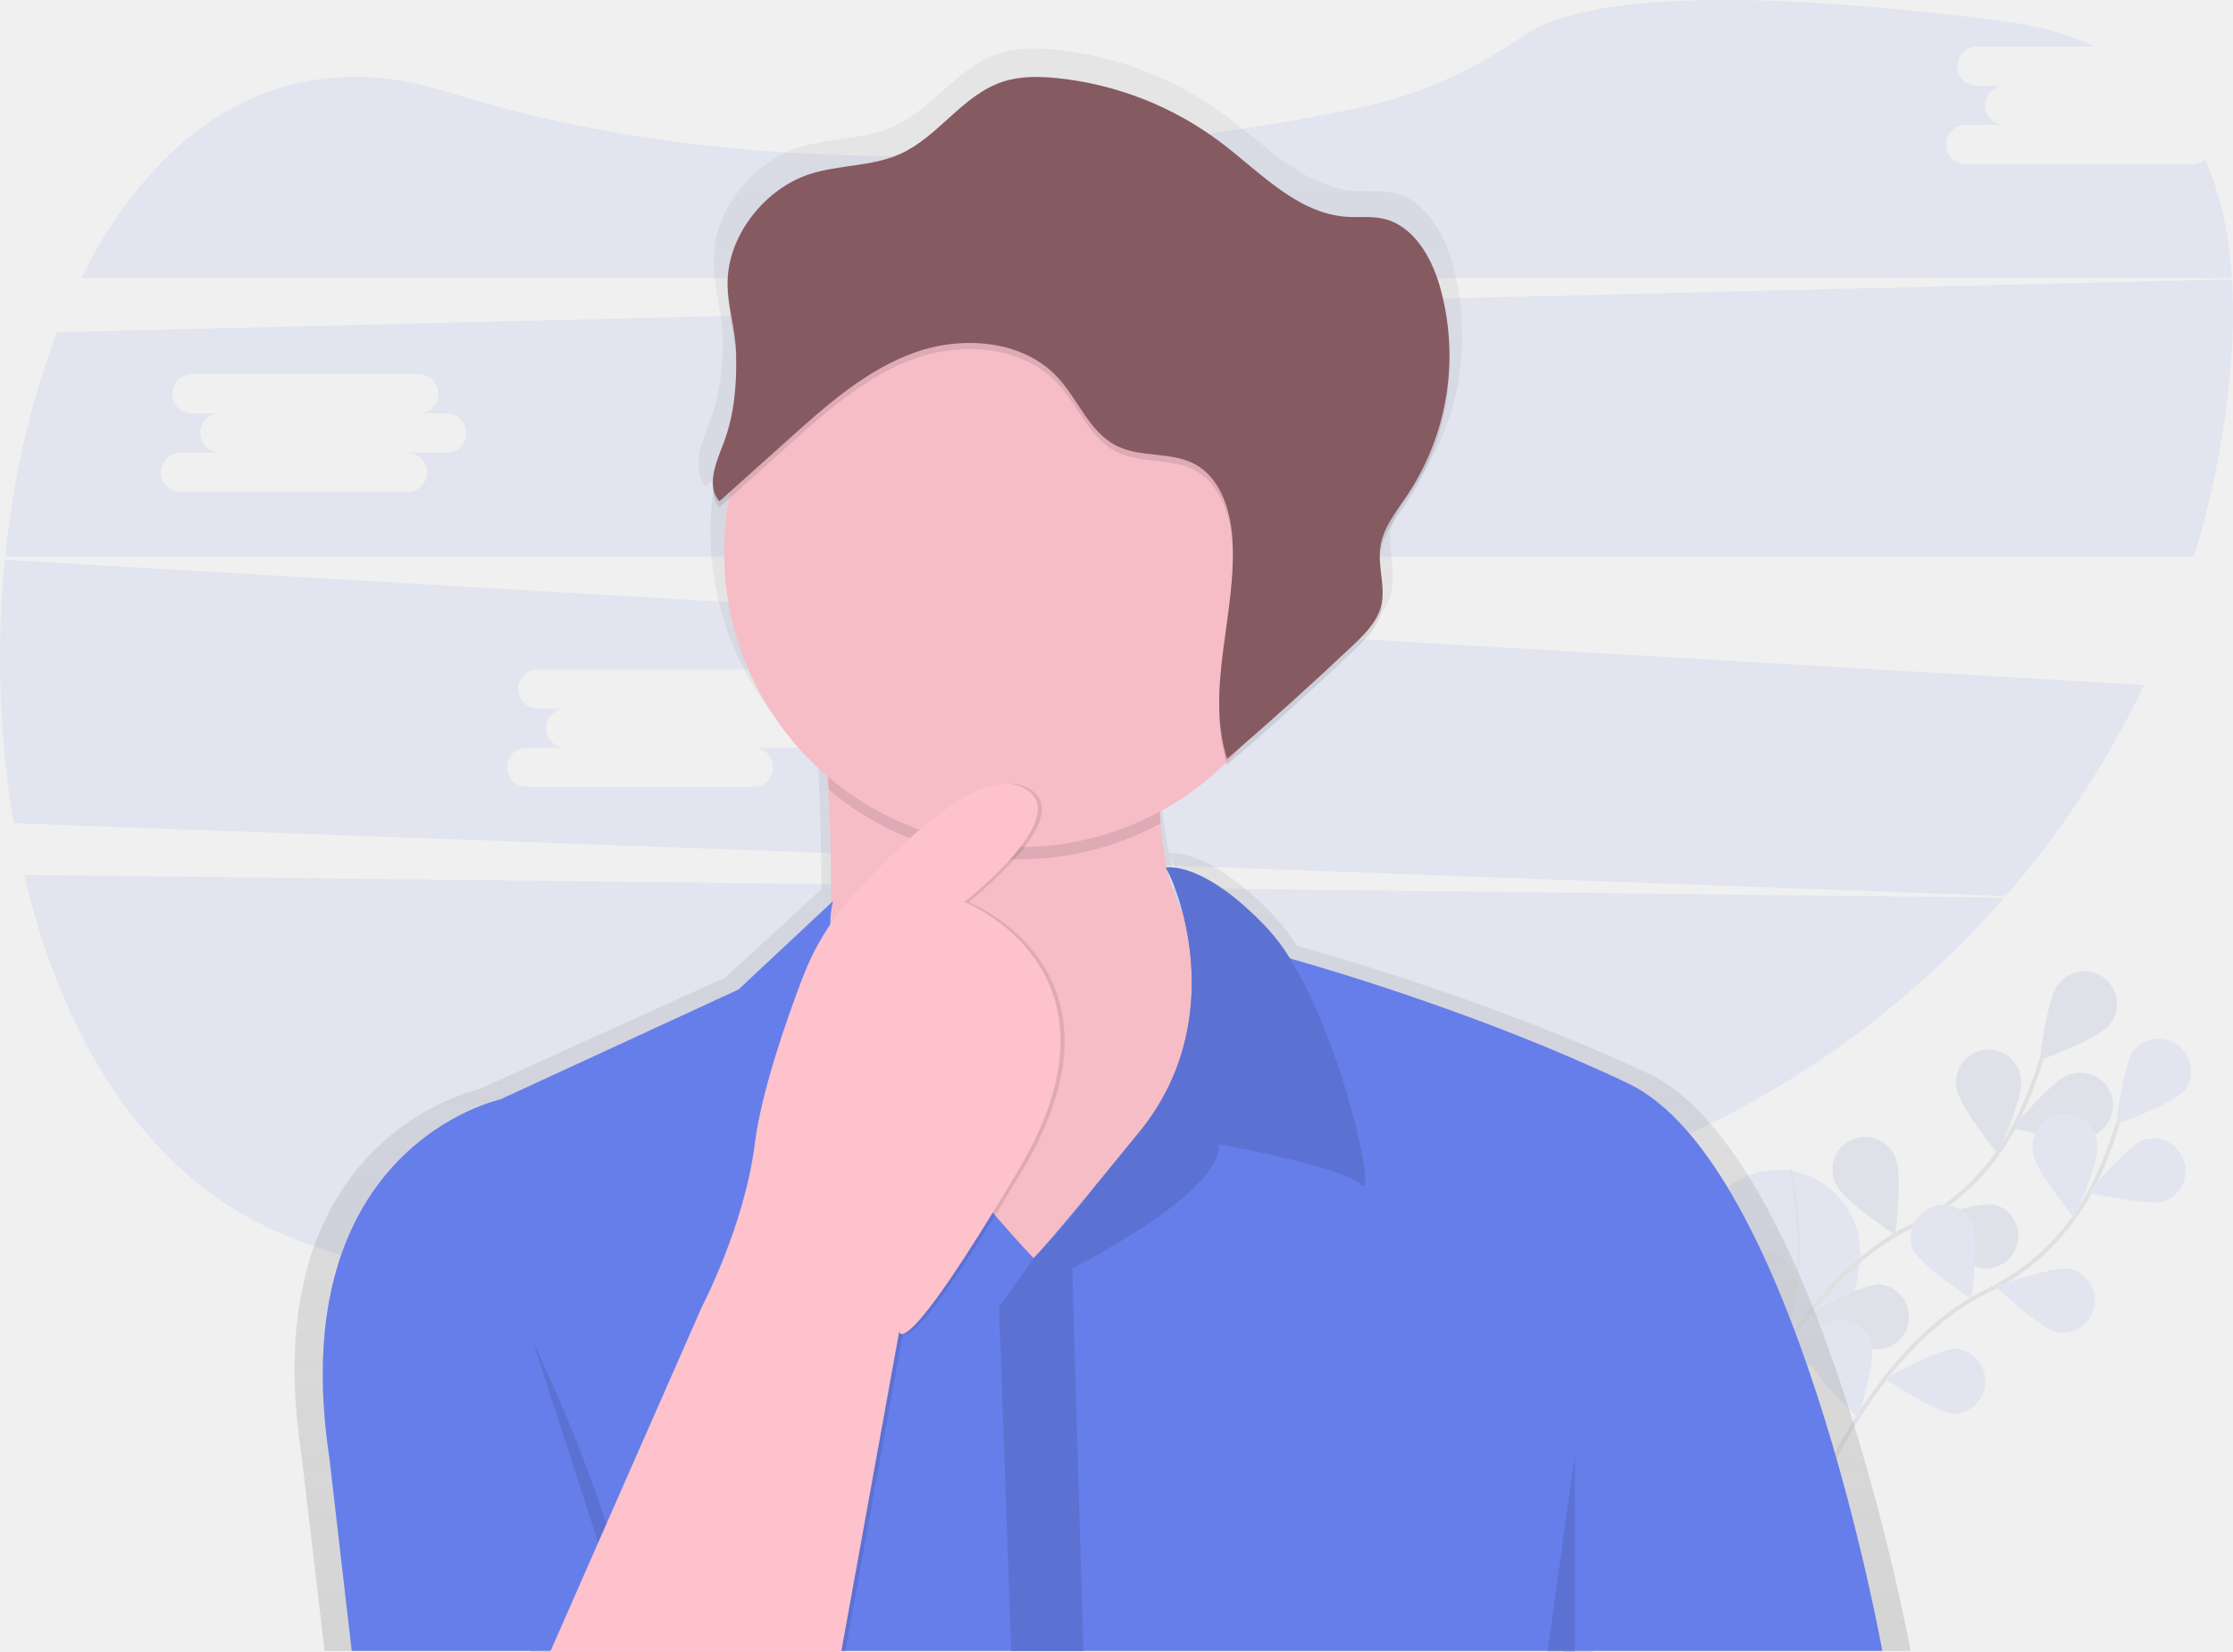
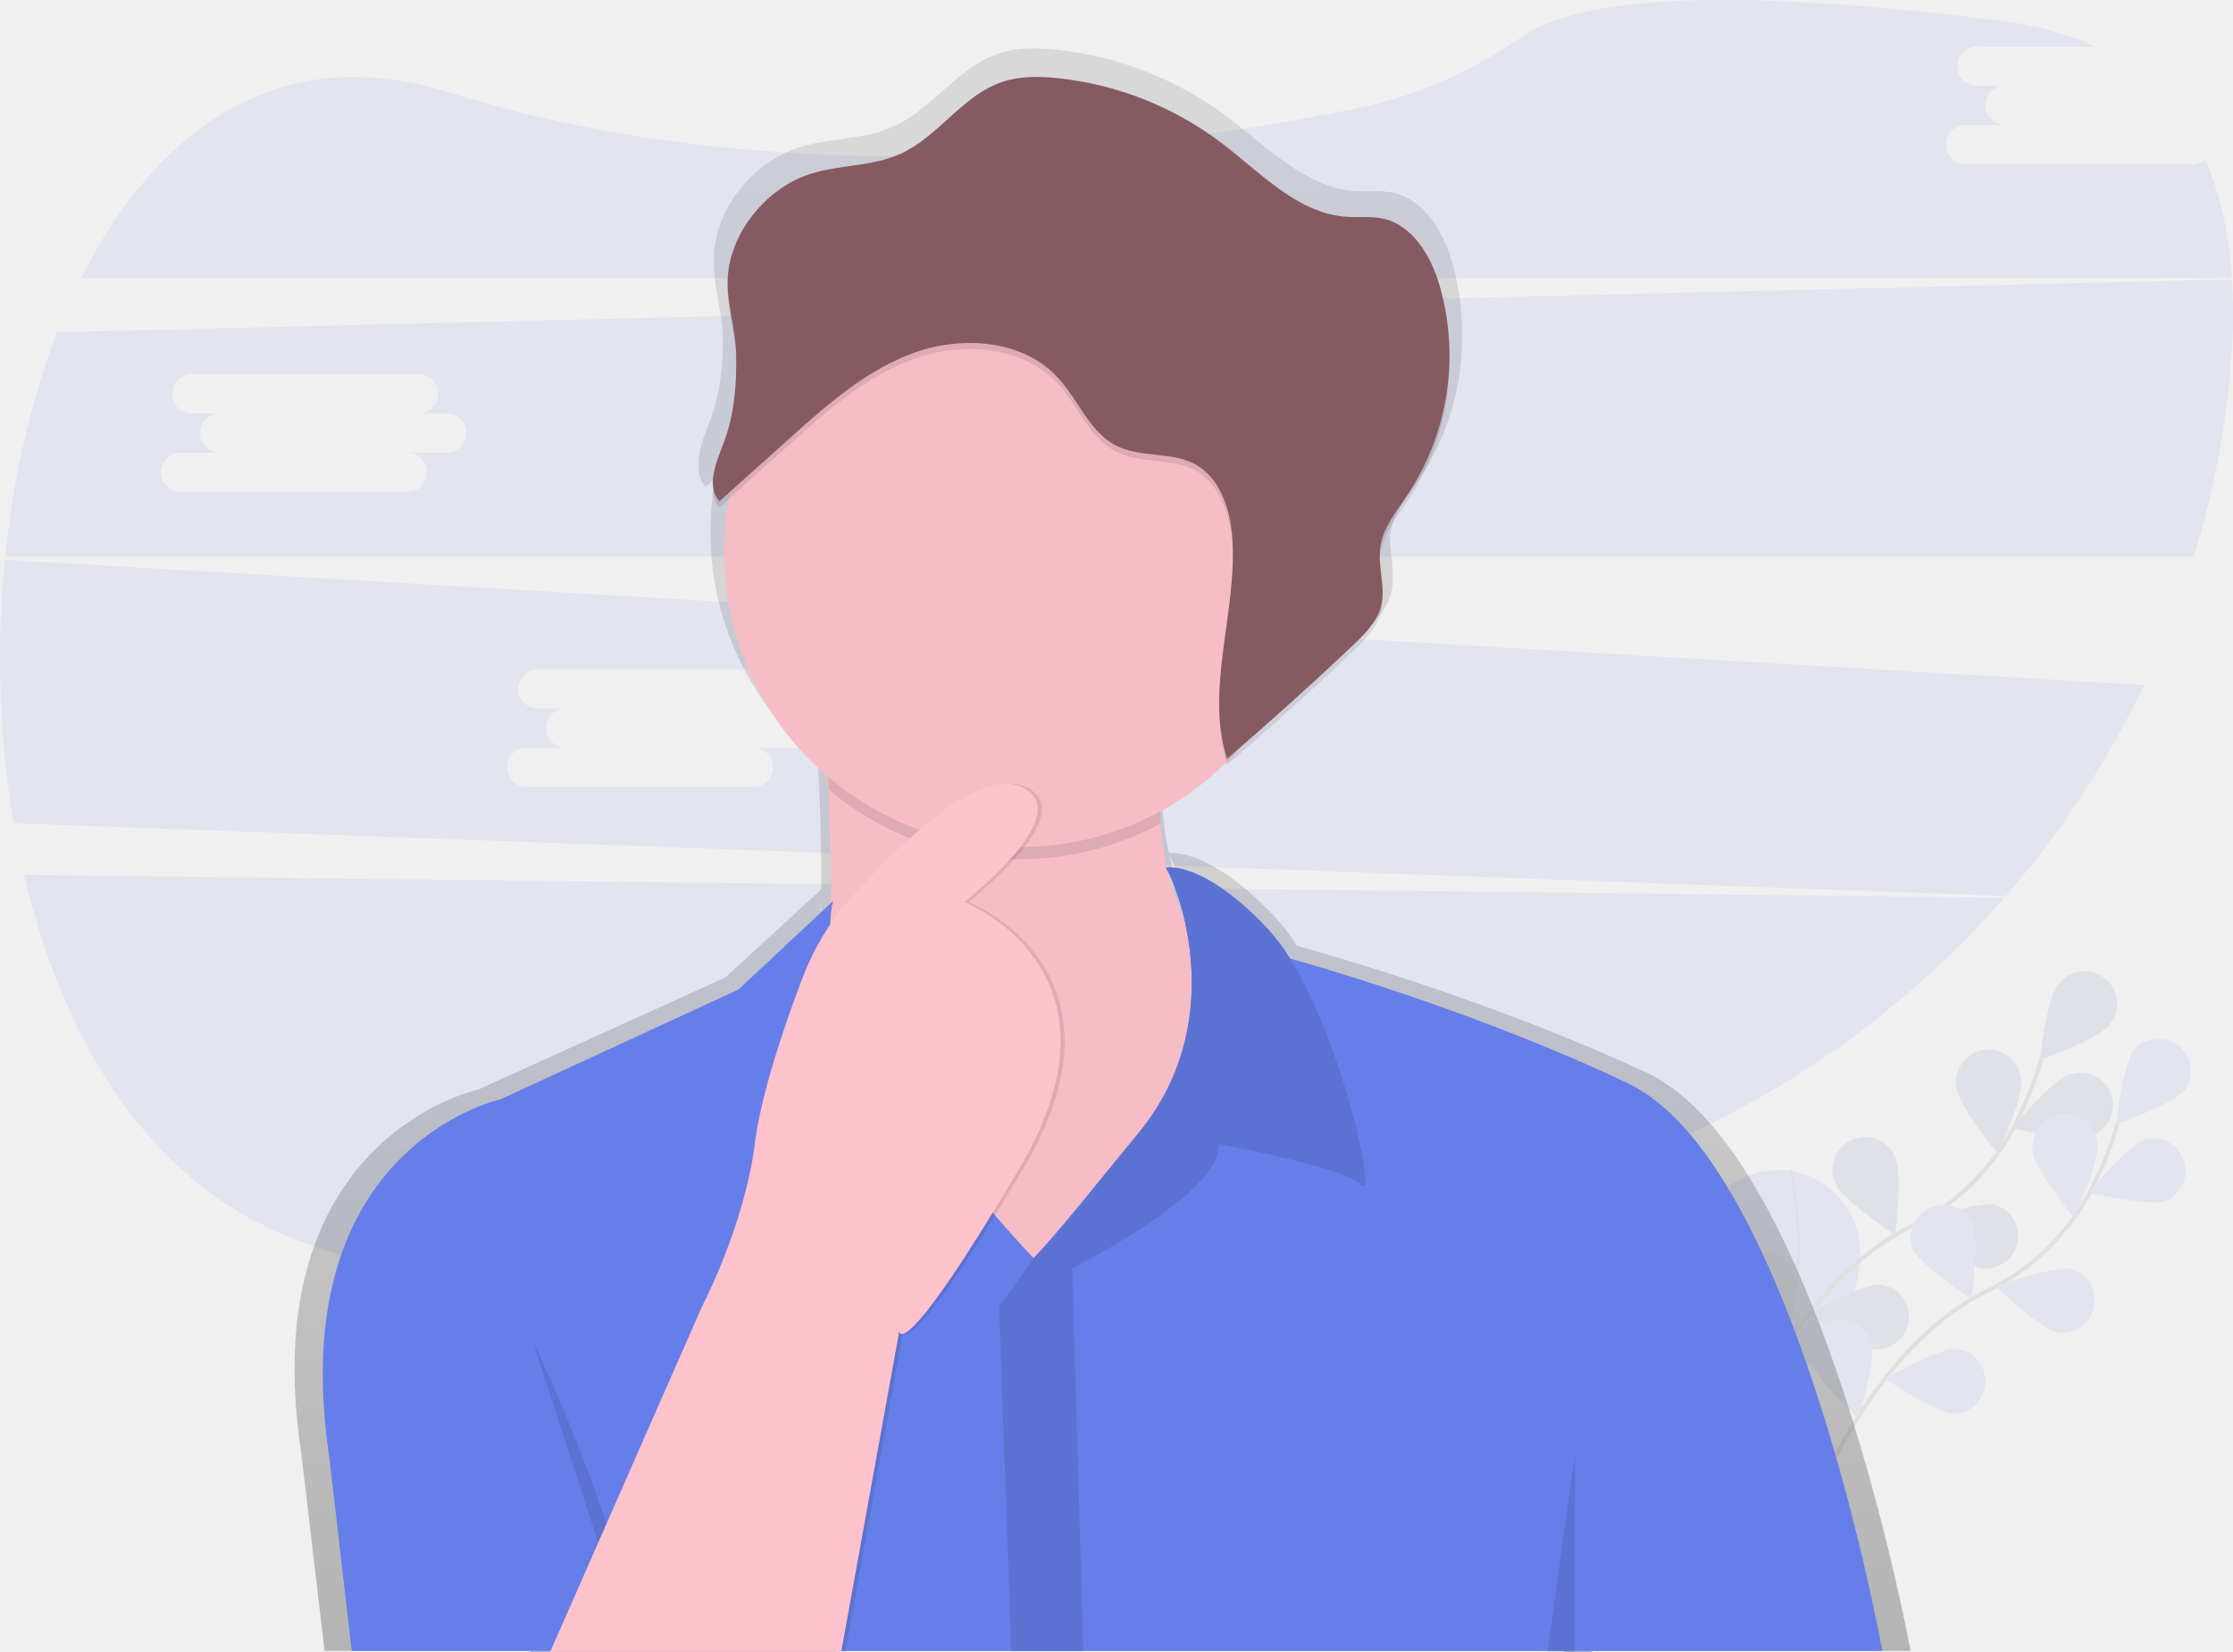
<svg xmlns="http://www.w3.org/2000/svg" id="fafd2220-3b39-4538-bdd8-5627e33a2e32" data-name="Layer 1" width="1097.1" height="811.81" viewBox="0 0 1097.1 811.81">
  <defs>
    <linearGradient id="1c2fe1a5-71ac-4c34-8a58-b17380e220b9" x1="593.13" y1="855.9" x2="593.13" y2="67.88" gradientUnits="userSpaceOnUse">
-       <stop offset="0" stop-color="gray" stop-opacity="0.25" />
-       <stop offset="0.54" stop-color="gray" stop-opacity="0.12" />
-       <stop offset="1" stop-color="gray" stop-opacity="0.1" />
+       <stop offset="0" stopColor="gray" stop-opacity="0.25" />
+       <stop offset="0.54" stopColor="gray" stop-opacity="0.12" />
+       <stop offset="1" stopColor="gray" stop-opacity="0.1" />
    </linearGradient>
  </defs>
  <g opacity="0.1">
    <path d="M929.91,619.25S851.59,609.08,910,735.84c0,0,53.23-22.81,55.35-74.26a40.94,40.94,0,0,0-34.33-42.17Z" transform="translate(-51.45 -44.1)" fill="#667eea" />
    <path d="M931.06,619.06s17.73,70.68-21,116.79" transform="translate(-51.45 -44.1)" fill="none" stroke="#535461" stroke-miterlimit="10" />
    <path d="M909,742.38s28.2-69.5,80.86-95.28A113.65,113.65,0,0,0,1041.47,597a191.13,191.13,0,0,0,12.93-32.47" transform="translate(-51.45 -44.1)" fill="none" stroke="#535461" stroke-miterlimit="10" stroke-width="2" />
    <path d="M1087.49,548.1c-5.49,6.9-33.9,17-33.9,17s3.42-30,8.91-36.85a16,16,0,1,1,25,19.88Z" transform="translate(-51.45 -44.1)" fill="#667eea" />
    <path d="M1077.74,602.75c-8.36,2.81-37.68-4.18-37.68-4.18s19.15-23.28,27.51-26.09a16,16,0,1,1,10.17,30.27Z" transform="translate(-51.45 -44.1)" fill="#667eea" />
    <path d="M1024.88,667.36c-8.63-1.79-30.42-22.63-30.42-22.63s28.28-10.43,36.92-8.64a16,16,0,0,1-6.5,31.26Z" transform="translate(-51.45 -44.1)" fill="#667eea" />
    <path d="M973.88,707.24c-8.81-.31-33.81-17.16-33.81-17.16S966.19,675,975,675.32a16,16,0,0,1-1.12,31.91Z" transform="translate(-51.45 -44.1)" fill="#667eea" />
    <path d="M1012.76,579c1.13,8.75,20.22,32.07,20.22,32.07s12.57-27.4,11.45-36.15a16,16,0,1,0-31.67,4.08Z" transform="translate(-51.45 -44.1)" fill="#667eea" />
    <path d="M953.7,626.44c3.69,8,28.89,24.55,28.89,24.55s3.8-29.91.11-37.91a16,16,0,1,0-29,13.37Z" transform="translate(-51.45 -44.1)" fill="#667eea" />
    <path d="M902.62,680.38c2.28,8.52,24.33,29.08,24.33,29.08s8.8-28.83,6.51-37.35a16,16,0,1,0-30.84,8.27Z" transform="translate(-51.45 -44.1)" fill="#667eea" />
    <path d="M1087.49,548.1c-5.49,6.9-33.9,17-33.9,17s3.42-30,8.91-36.85a16,16,0,1,1,25,19.88Z" transform="translate(-51.45 -44.1)" opacity="0.25" />
    <path d="M1077.74,602.75c-8.36,2.81-37.68-4.18-37.68-4.18s19.15-23.28,27.51-26.09a16,16,0,1,1,10.17,30.27Z" transform="translate(-51.45 -44.1)" opacity="0.25" />
    <path d="M1024.88,667.36c-8.63-1.79-30.42-22.63-30.42-22.63s28.28-10.43,36.92-8.64a16,16,0,0,1-6.5,31.26Z" transform="translate(-51.45 -44.1)" opacity="0.25" />
    <path d="M973.88,707.24c-8.81-.31-33.81-17.16-33.81-17.16S966.19,675,975,675.32a16,16,0,0,1-1.12,31.91Z" transform="translate(-51.45 -44.1)" opacity="0.25" />
    <path d="M1012.76,579c1.13,8.75,20.22,32.07,20.22,32.07s12.57-27.4,11.45-36.15a16,16,0,1,0-31.67,4.08Z" transform="translate(-51.45 -44.1)" opacity="0.25" />
    <path d="M953.7,626.44c3.69,8,28.89,24.55,28.89,24.55s3.8-29.91.11-37.91a16,16,0,1,0-29,13.37Z" transform="translate(-51.45 -44.1)" opacity="0.25" />
    <path d="M902.62,680.38c2.28,8.52,24.33,29.08,24.33,29.08s8.8-28.83,6.51-37.35a16,16,0,1,0-30.84,8.27Z" transform="translate(-51.45 -44.1)" opacity="0.25" />
    <path d="M946.56,774s28.2-69.5,80.86-95.28A113.65,113.65,0,0,0,1079,628.61a191.13,191.13,0,0,0,12.93-32.47" transform="translate(-51.45 -44.1)" fill="none" stroke="#535461" stroke-miterlimit="10" stroke-width="2" />
    <path d="M1125,579.7c-5.49,6.9-33.9,17-33.9,17s3.42-30,8.91-36.85a16,16,0,0,1,25,19.88Z" transform="translate(-51.45 -44.1)" fill="#667eea" />
    <path d="M1115.27,634.35c-8.36,2.81-37.68-4.18-37.68-4.18s19.15-23.28,27.51-26.09a16,16,0,0,1,10.17,30.27Z" transform="translate(-51.45 -44.1)" fill="#667eea" />
    <path d="M1062.41,699c-8.63-1.79-30.42-22.63-30.42-22.63s28.28-10.43,36.92-8.64a16,16,0,0,1-6.5,31.26Z" transform="translate(-51.45 -44.1)" fill="#667eea" />
    <path d="M1011.4,738.83c-8.81-.31-33.81-17.16-33.81-17.16s26.12-15.06,34.93-14.75a16,16,0,0,1-1.12,31.91Z" transform="translate(-51.45 -44.1)" fill="#667eea" />
    <path d="M1050.28,610.64c1.13,8.75,20.22,32.07,20.22,32.07s12.57-27.4,11.45-36.15a16,16,0,1,0-31.67,4.08Z" transform="translate(-51.45 -44.1)" fill="#667eea" />
    <path d="M991.23,658c3.69,8,28.89,24.55,28.89,24.55s3.8-29.91.11-37.91a16,16,0,0,0-29,13.37Z" transform="translate(-51.45 -44.1)" fill="#667eea" />
    <path d="M940.15,712c2.28,8.52,24.33,29.08,24.33,29.08s8.8-28.83,6.51-37.35A16,16,0,0,0,940.15,712Z" transform="translate(-51.45 -44.1)" fill="#667eea" />
  </g>
  <path d="M63.3,474.07c17.36,74.2,54.11,138.34,112.19,169.43,120.7,64.61,392.91,31.29,596.07-7A465.21,465.21,0,0,0,1036.09,485.3Z" transform="translate(-51.45 -44.1)" fill="#667eea" opacity="0.1" />
  <path d="M1128.65,124.81H1017.18a9.63,9.63,0,1,1,0-19.27h19.27a9.63,9.63,0,0,1,0-19.27h-13.76a9.63,9.63,0,0,1,0-19.27h58.18c-12.91-6-28-10.27-45.38-12.51-158.64-20.38-215.28-6.9-235.26,7-24.65,17.1-52.15,29.68-81.54,35.74C620.8,117.4,437.75,141.7,271.84,89.43c-82.46-26-143.75,17.92-180.48,91.28H1148c-1.38-21.32-5.51-41-13.09-58.24A9.58,9.58,0,0,1,1128.65,124.81Z" transform="translate(-51.45 -44.1)" fill="#667eea" opacity="0.1" />
  <path d="M53.84,319.2a491.06,491.06,0,0,0,4.33,129.46l978.68,35.79a460,460,0,0,0,68-103.7Zm387.08,92.35H421.65a9.63,9.63,0,0,1,0,19.27H310.18a9.63,9.63,0,1,1,0-19.27h19.27a9.63,9.63,0,0,1,0-19.27H315.69a9.63,9.63,0,0,1,0-19.27H427.16a9.63,9.63,0,1,1,0,19.27h13.76a9.63,9.63,0,0,1,0,19.27Z" transform="translate(-51.45 -44.1)" fill="#667eea" opacity="0.1" />
  <path d="M1148.05,181.38l-1068.49,26C66.57,240.79,58,278.56,54,317.71H1129.33a456.46,456.46,0,0,0,15.53-70.33C1148.06,224.37,1149.34,202.11,1148.05,181.38ZM270.92,266.55H251.65a9.63,9.63,0,0,1,0,19.27H140.18a9.63,9.63,0,1,1,0-19.27h19.27a9.63,9.63,0,0,1,0-19.27H145.69a9.63,9.63,0,0,1,0-19.27H257.16a9.63,9.63,0,1,1,0,19.27h13.76a9.63,9.63,0,0,1,0,19.27Z" transform="translate(-51.45 -44.1)" fill="#667eea" opacity="0.1" />
  <path d="M990.13,855.4S945.57,611,860.6,571.34c-72-33.63-149.86-56.3-172-62.45A95.61,95.61,0,0,0,677.19,494c-30.26-31.59-48.44-31-51.38-30.61a153.83,153.83,0,0,1-3-19c-.09-1-.18-1.93-.26-2.92l.26-.13c-.18-1.89-.34-3.84-.48-5.85a150.6,150.6,0,0,0,33.79-24.61c.13.43.24.86.38,1.3q32.71-27.65,64.07-56.8c6-5.61,12.3-11.7,14.34-19.61a28.78,28.78,0,0,0,.75-8.32c.27-6-1.15-12.13-1.39-18.21,0-1,.11-1.93.24-2.88,1.4-9.95,8.32-18.12,14-26.47a124.82,124.82,0,0,0,21.23-71.46,121,121,0,0,0-5-36c-4.43-14.82-13.65-30.39-29-33.63-5.94-1.25-12.11-.47-18.17-.86-25.09-1.6-43.87-22-63.88-36.95a168.61,168.61,0,0,0-83.58-32.44c-9.45-1-19.21-1.07-28.2,1.93-20.19,6.72-32.45,27.47-51.9,36-14.38,6.34-31,5.31-46,10.07-22.33,7.1-41.28,30-41.78,53.53,0,.87,0,1.74,0,2.61,0,.15,0,.3,0,.44-.25,11.89,4,24,4.34,36.17q0,1.65.05,3.31c-.11,13.14-1.68,26.32-6.47,38.67-2.58,6.65-5.9,14.35-5.36,21-.3,4.07.49,7.89,3.32,11l4.83-4.26a146,146,0,0,0-2.43,26.58c0,44.94,20.44,85.18,52.68,112.26q.28,4.49.54,9.62c.76,14.82,1.36,33.41,1.19,53.67l-47.16,43.35-121.24,55s-110.88,23.42-87,179.19l11.4,96.72H312.15l-.23.51H462.17l.09-.51H819.74l-.07.51h14v-.51ZM626.7,465.87a103.92,103.92,0,0,1,7.2,19.8,81.11,81.11,0,0,1-7.77-20.88l.15.27Zm-171.82,20q0,2.86-.1,5.77l-.24.34A49,49,0,0,1,454.88,485.82Z" transform="translate(-51.45 -44.1)" fill="url(#1c2fe1a5-71ac-4c34-8a58-b17380e220b9)" />
  <path d="M666.25,510.4l-20,191-107,34s-139-26-103-101c25.61-53.35,24.9-148.69,22.36-199.29-1-20.54-2.36-33.71-2.36-33.71s182-159,167-16c-2.9,27.69-3.07,49.34-1.46,66.26C628.54,522.1,666.25,510.4,666.25,510.4Z" transform="translate(-51.45 -44.1)" fill="#fdc2cc" />
  <path d="M666.25,510.4l-20,191-107,34s-139-26-103-101c25.61-53.35,24.9-148.69,22.36-199.29-1-20.54-2.36-33.71-2.36-33.71s182-159,167-16c-2.9,27.69-3.07,49.34-1.46,66.26C628.54,522.1,666.25,510.4,666.25,510.4Z" transform="translate(-51.45 -44.1)" opacity="0.03" />
  <path d="M623.25,382.4c-2.9,27.69-3.07,49.34-1.46,66.26a145.07,145.07,0,0,1-163.18-16.55c-1-20.54-2.36-33.71-2.36-33.71S638.25,239.4,623.25,382.4Z" transform="translate(-51.45 -44.1)" opacity="0.1" />
  <circle cx="500.8" cy="271.31" r="145" fill="#fdc2cc" />
  <circle cx="500.8" cy="271.31" r="145" opacity="0.03" />
  <path d="M976.25,855.4h-752l-11-95c-23-153,84-176,84-176l117-54,46.5-43.5c-15,57,98.5,175.5,98.5,175.5l0,0a26.88,26.88,0,0,0,2.07-2.15c3.06-3.34,10.37-11.7,27.49-32.44,6.12-7.43,13.51-16.44,22.41-27.38,42.8-52.6,20.84-114.75,14.28-127.6l-.41-.8c-.25-.46-.44-.83-.59-1.09a0,0,0,0,0,0,0,1.63,1.63,0,0,0-.15-.27,1.59,1.59,0,0,1-.11-.2l55,43s2.11.56,6,1.66c21.4,6,96.58,28.31,166,61.34C933.25,615.4,976.25,855.4,976.25,855.4Z" transform="translate(-51.45 -44.1)" fill="#667eea" />
  <path d="M720.25,626.4c-9-9-70-20-70-20,2,24-72,61-72,61l5.5,188H548.27l-6-169,17-24,0,0,2.07-2.15a330,330,0,0,0,27.49-32.44c6.12-7.43,13.51-16.44,22.41-27.38,42.8-52.6,20.84-114.75,14.28-127.6l-.41-.8c-.24-.47-.43-.83-.59-1.09a0,0,0,0,0,0,0,1.63,1.63,0,0,0-.15-.27,1.59,1.59,0,0,1-.11-.2h0s18-4,50,30a93.75,93.75,0,0,1,11,14.66C711.26,556.85,728.18,634.33,720.25,626.4Z" transform="translate(-51.45 -44.1)" fill="#667eea" />
  <path d="M720.25,626.4c-9-9-70-20-70-20,2,24-72,61-72,61l5.5,188H548.27l-6-169,17-24,0,0,2.07-2.15a330,330,0,0,0,27.49-32.44c6.12-7.43,13.51-16.44,22.41-27.38,42.8-52.6,20.84-114.75,14.28-127.6l-.41-.8c-.24-.47-.43-.83-.59-1.09a0,0,0,0,0,0,0,1.63,1.63,0,0,0-.15-.27,1.59,1.59,0,0,1-.11-.2h0s18-4,50,30a93.75,93.75,0,0,1,11,14.66C711.26,556.85,728.18,634.33,720.25,626.4Z" transform="translate(-51.45 -44.1)" opacity="0.1" />
  <path d="M313.25,703.4s47,96,49.5,152.5" transform="translate(-51.45 -44.1)" opacity="0.1" />
  <polygon points="773.8 714.31 760.3 811.81 773.8 811.81 773.8 714.31" opacity="0.1" />
  <path d="M323.75,855.9l74.5-169.5s21-40,26-80,32-103,32-103,67-85,98-73-27,57-27,57,85,33,27,131-59,80-59,80l-28.5,157.5Z" transform="translate(-51.45 -44.1)" opacity="0.1" />
  <path d="M321.75,855.9l74.5-169.5s21-40,26-80c3.18-25.43,15.25-60.16,23.62-82.09a125.86,125.86,0,0,1,23.72-39c21.66-24.24,61-63.33,82.66-54.93,31,12-27,57-27,57s85,33,27,131-59,80-59,80l-28.5,157.5Z" transform="translate(-51.45 -44.1)" fill="#fdc2cc" />
  <circle cx="545.3" cy="189.81" r="3" fill="#fff" opacity="0.15" />
  <circle cx="531.3" cy="195.81" r="3" fill="#fff" opacity="0.15" />
  <path d="M449.24,132.68c14.47-4.68,30.53-3.67,44.41-9.89,18.77-8.42,30.6-28.8,50.08-35.4,8.68-2.94,18.1-2.83,27.21-1.89a161.07,161.07,0,0,1,80.66,31.87c19.31,14.69,37.43,34.72,61.64,36.29,5.85.38,11.8-.39,17.53.84,14.84,3.18,23.73,18.47,28,33A124.26,124.26,0,0,1,743.11,290.1c-5.48,8.2-12.16,16.23-13.51,26-1.32,9.58,2.76,19.51.38,28.89-2,7.77-8,13.75-13.84,19.26Q685.89,392.86,654.31,420c-10.94-34.76,5.11-72.19,2.61-108.54-1-14.16-6-29.62-18.49-36.3-11.69-6.24-26.63-3-38.46-9-13.2-6.65-18.62-22.4-28.6-33.3-17-18.6-46.51-21-70.28-12.6s-43.2,25.68-62,42.53l-34.17,30.65c-6.67-7.52-1.61-19.06,2-28.46,5.38-14.09,6.56-29.28,6.2-44.24-.29-12-4.43-23.85-4.19-35.53C409.41,162.17,427.69,139.65,449.24,132.68Z" transform="translate(-51.45 -44.1)" opacity="0.1" />
  <path d="M449.24,129.68c14.47-4.68,30.53-3.67,44.41-9.89,18.77-8.42,30.6-28.8,50.08-35.4,8.68-2.94,18.1-2.83,27.21-1.89a161.07,161.07,0,0,1,80.66,31.87c19.31,14.69,37.43,34.72,61.64,36.29,5.85.38,11.8-.39,17.53.84,14.84,3.18,23.73,18.47,28,33A124.26,124.26,0,0,1,743.11,287.1c-5.48,8.2-12.16,16.23-13.51,26-1.32,9.58,2.76,19.51.38,28.89-2,7.77-8,13.75-13.84,19.26Q685.89,389.86,654.31,417c-10.94-34.76,5.11-72.19,2.61-108.54-1-14.16-6-29.62-18.49-36.3-11.69-6.24-26.63-3-38.46-9-13.2-6.65-18.62-22.4-28.6-33.3-17-18.6-46.51-21-70.28-12.6s-43.2,25.68-62,42.53l-34.17,30.65c-6.67-7.52-1.61-19.06,2-28.46,5.38-14.09,6.56-29.28,6.2-44.24-.29-12-4.43-23.85-4.19-35.53C409.41,159.17,427.69,136.65,449.24,129.68Z" transform="translate(-51.45 -44.1)" fill="#865a61" />
</svg>
